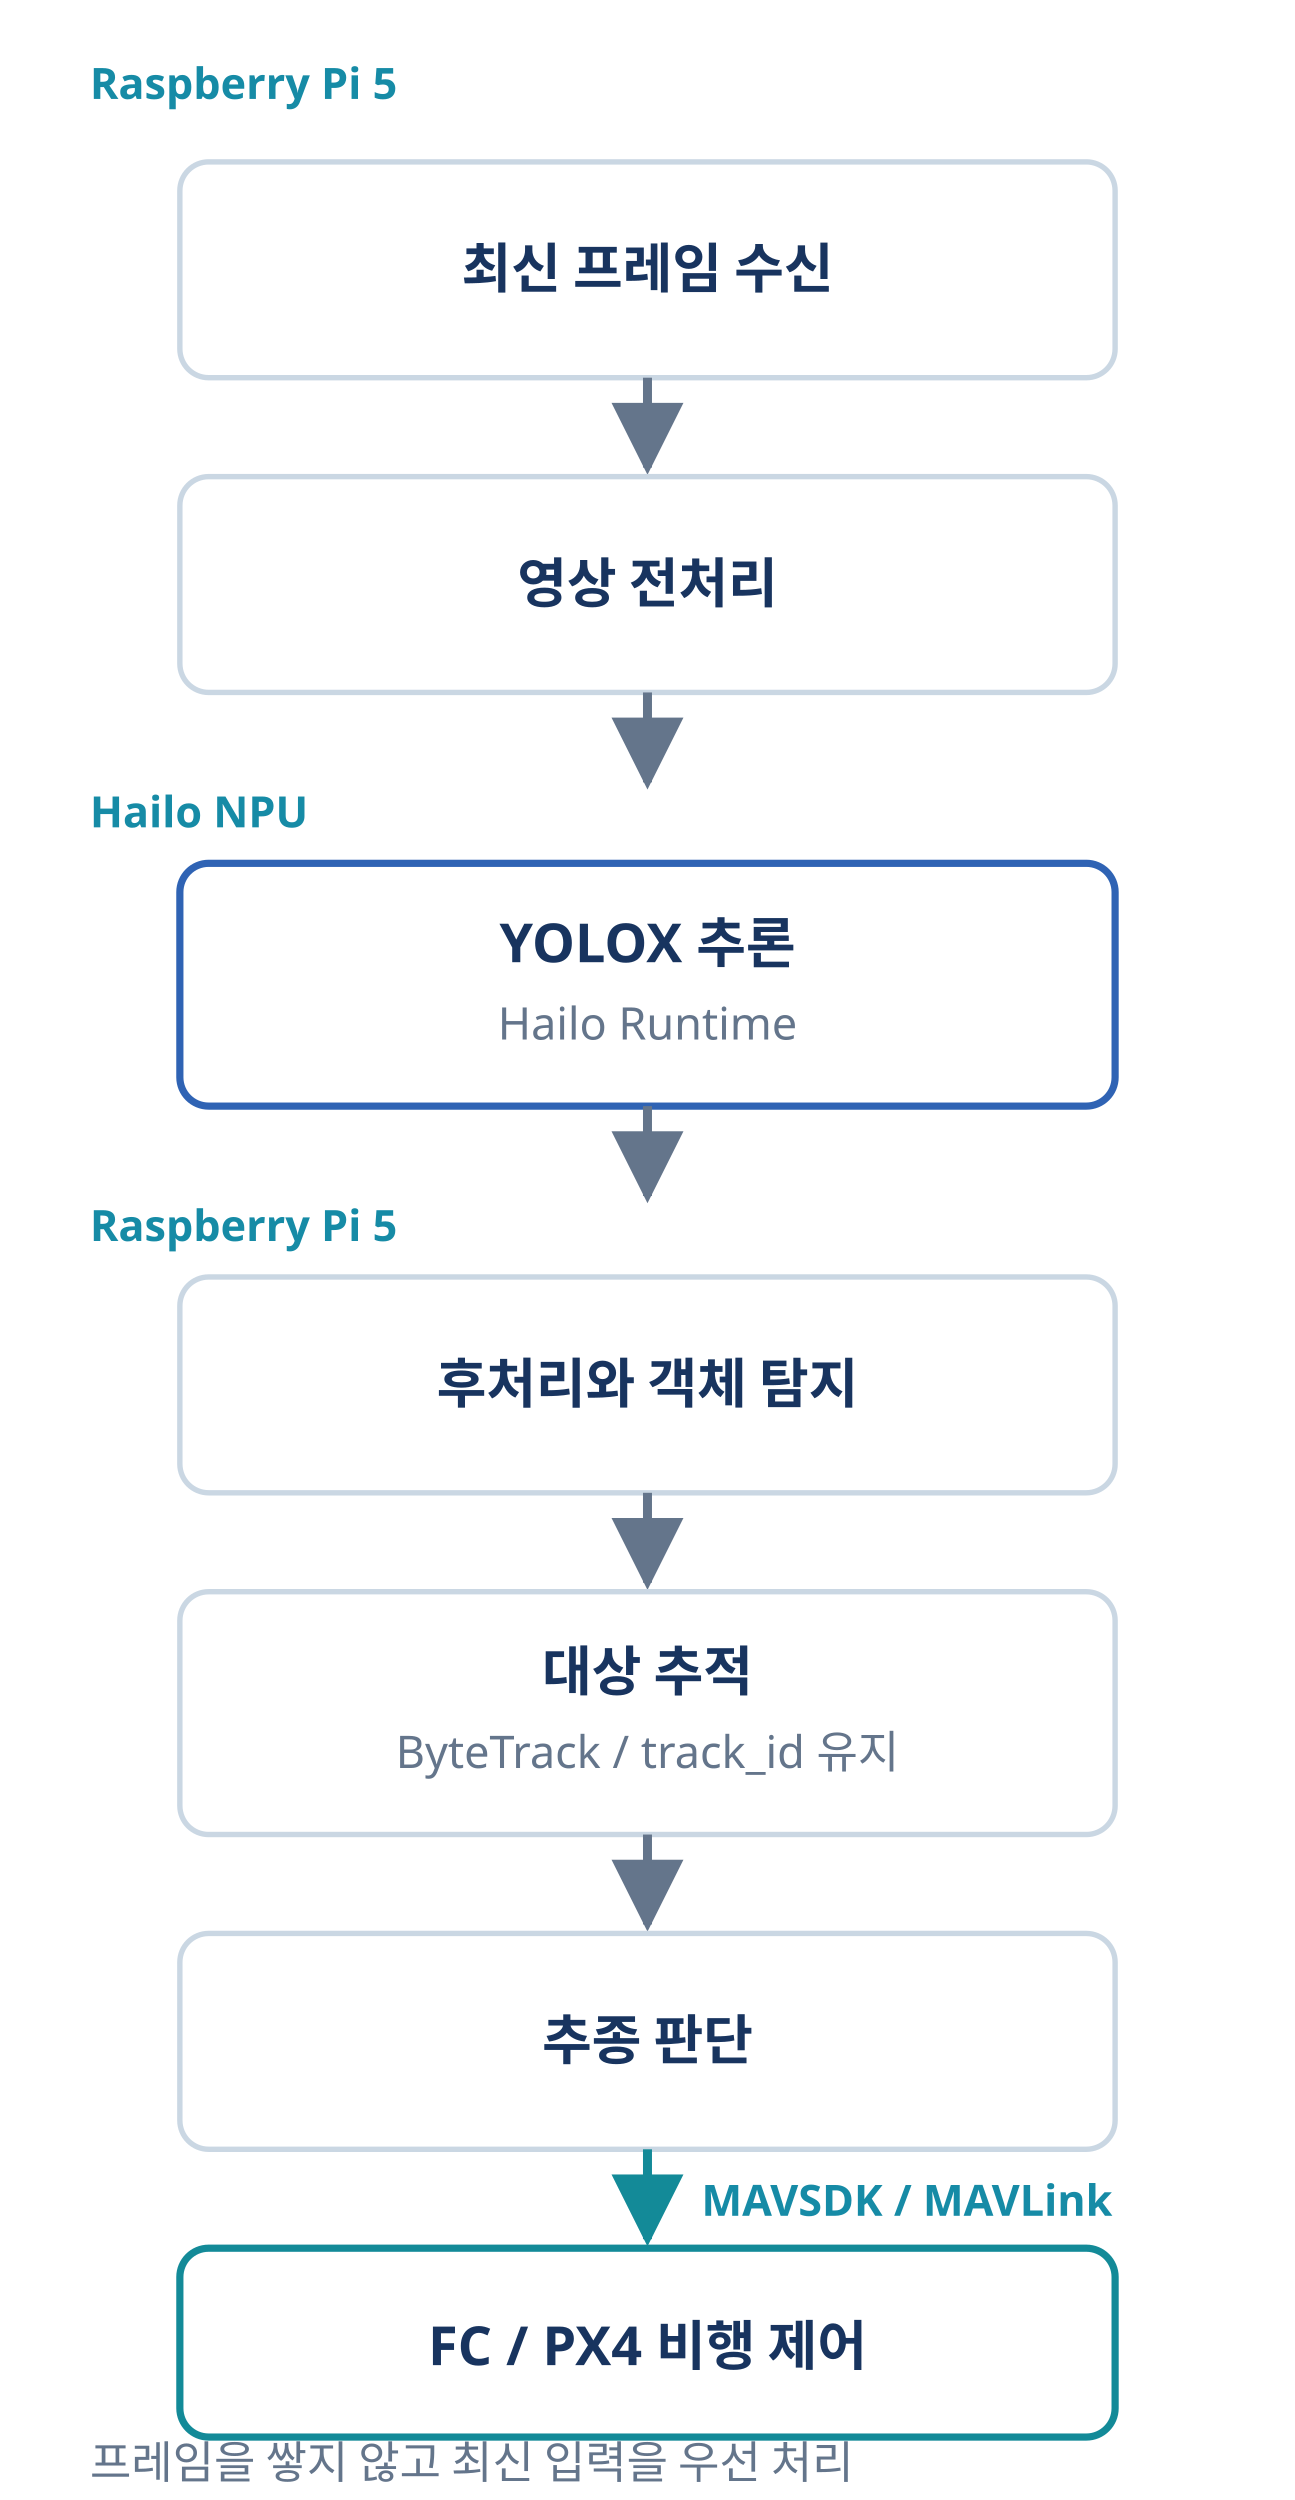
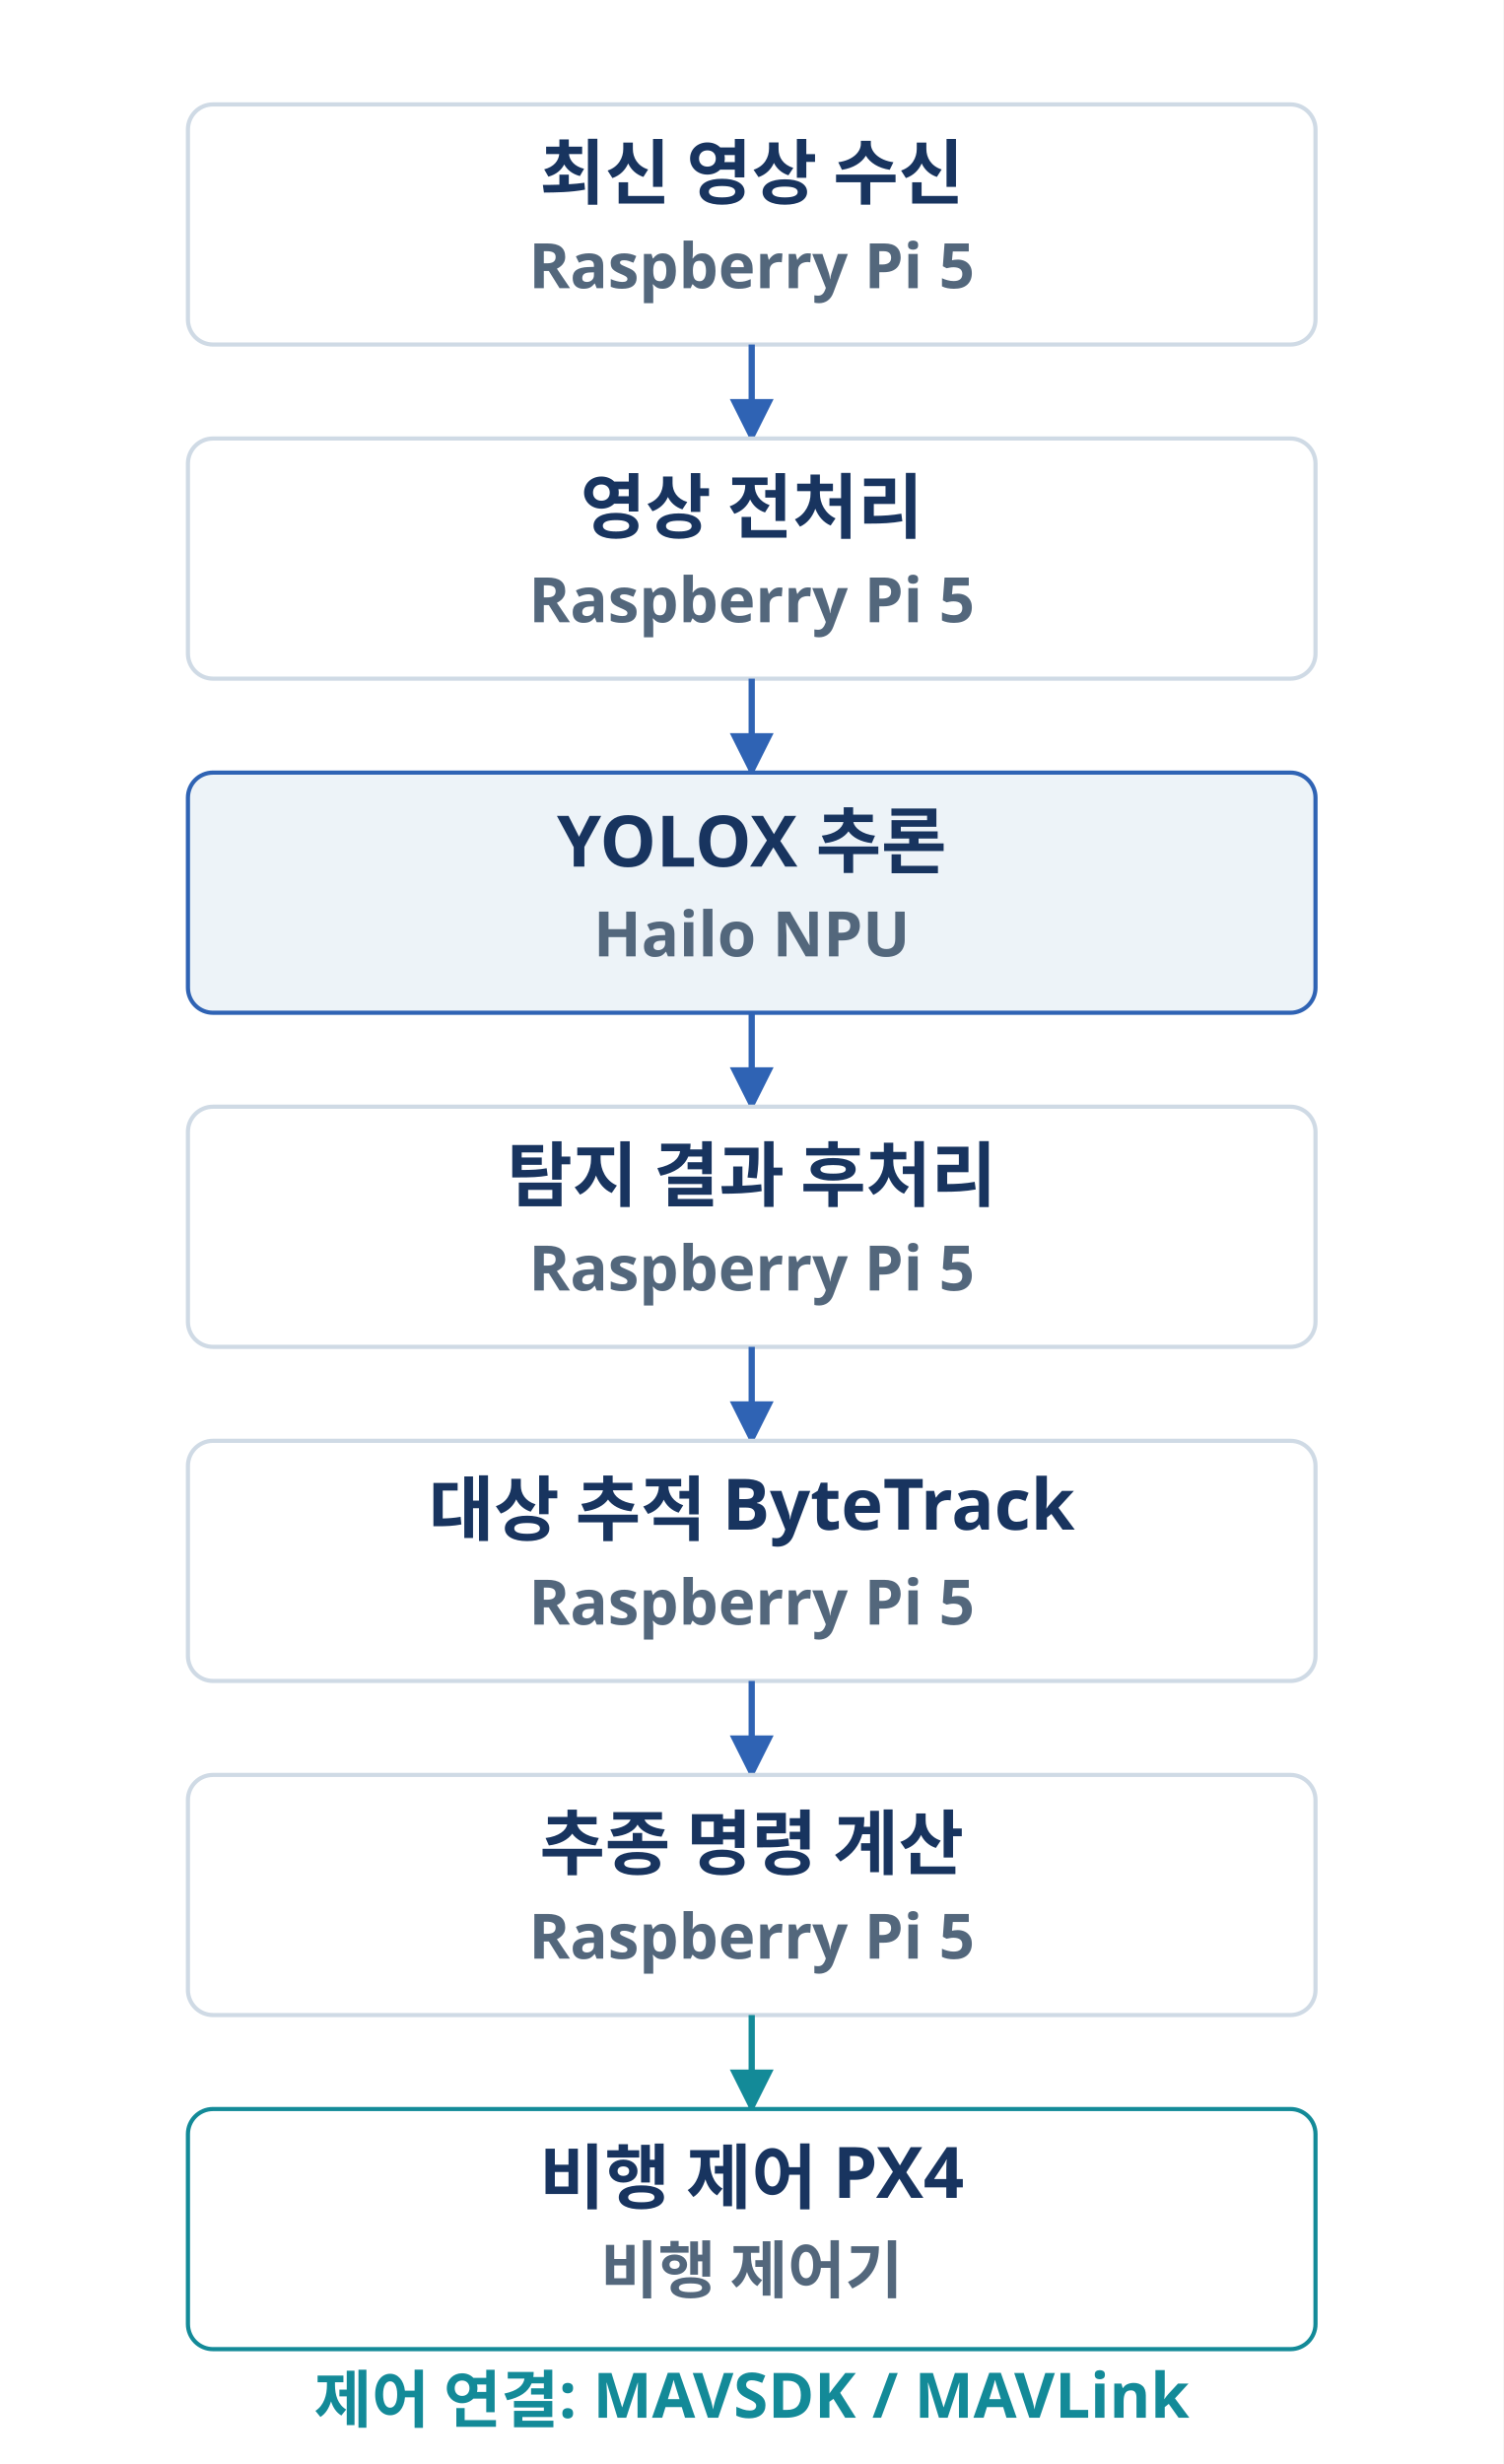
- <svg xmlns="http://www.w3.org/2000/svg" width="720" height="1390" viewBox="0 0 720 1390" role="img" aria-labelledby="title desc">
+ <svg xmlns="http://www.w3.org/2000/svg" width="720" height="1180" viewBox="0 0 720 1180" role="img" aria-labelledby="title desc">
  <defs>
-     <marker id="arrow" viewBox="0 0 10 10" refX="9" refY="5" markerWidth="8" markerHeight="8" orient="auto">
-       <path d="M0 0 10 5 0 10z" fill="#64758b" />
+     <marker id="blue" viewBox="0 0 10 10" refX="9" refY="5" markerWidth="7" markerHeight="7" orient="auto">
+       <path d="M0 0 10 5 0 10Z" fill="#2f63b4" />
    </marker>
-     <marker id="arrow-teal" viewBox="0 0 10 10" refX="9" refY="5" markerWidth="8" markerHeight="8" orient="auto">
-       <path d="M0 0 10 5 0 10z" fill="#138a98" />
+     <marker id="teal" viewBox="0 0 10 10" refX="9" refY="5" markerWidth="7" markerHeight="7" orient="auto">
+       <path d="M0 0 10 5 0 10Z" fill="#138a98" />
    </marker>
-     <style>
-       text{font-family:Pretendard,"Noto Sans KR",sans-serif;fill:#18345f}.box{fill:#fff;stroke:#cad7e3;stroke-width:3}.label{font-size:30px;font-weight:750}.sub{font-size:25px;fill:#64758b}.role{font-size:24px;font-weight:850;fill:#168ba6}.flow{fill:none;stroke:#64758b;stroke-width:5;marker-end:url(#arrow)}
-     </style>
+     <marker id="gray" viewBox="0 0 10 10" refX="9" refY="5" markerWidth="7" markerHeight="7" orient="auto">
+       <path d="M0 0 10 5 0 10Z" fill="#697e91" />
+     </marker>
  </defs>
-   <rect width="720" height="1390" fill="#fff" />
-   <text x="50" y="55" class="role">Raspberry Pi 5</text>
-   <rect x="100" y="90" width="520" height="120" rx="16" class="box" />
-   <text x="360" y="160" text-anchor="middle" class="label">최신 프레임 수신</text>
-   <path d="M360 210V260" class="flow" />
-   <rect x="100" y="265" width="520" height="120" rx="16" class="box" />
-   <text x="360" y="335" text-anchor="middle" class="label">영상 전처리</text>
-   <path d="M360 385V435" class="flow" />
-   <text x="50" y="460" class="role">Hailo NPU</text>
-   <rect x="100" y="480" width="520" height="135" rx="16" fill="#fff" stroke="#2f63b4" stroke-width="4" />
-   <text x="360" y="535" text-anchor="middle" class="label">YOLOX 추론</text>
-   <text x="360" y="578" text-anchor="middle" class="sub">Hailo Runtime</text>
-   <path d="M360 615V665" class="flow" />
-   <text x="50" y="690" class="role">Raspberry Pi 5</text>
-   <rect x="100" y="710" width="520" height="120" rx="16" class="box" />
-   <text x="360" y="780" text-anchor="middle" class="label">후처리와 객체 탐지</text>
-   <path d="M360 830V880" class="flow" />
-   <rect x="100" y="885" width="520" height="135" rx="16" class="box" />
-   <text x="360" y="940" text-anchor="middle" class="label">대상 추적</text>
-   <text x="360" y="983" text-anchor="middle" class="sub">ByteTrack / track_id 유지</text>
-   <path d="M360 1020V1070" class="flow" />
-   <rect x="100" y="1075" width="520" height="120" rx="16" class="box" />
-   <text x="360" y="1145" text-anchor="middle" class="label">추종 판단</text>
-   <path d="M360 1195V1245" fill="none" stroke="#138a98" stroke-width="5" marker-end="url(#arrow-teal)" />
-   <text x="390" y="1232" class="role">MAVSDK / MAVLink</text>
-   <rect x="100" y="1250" width="520" height="105" rx="16" fill="#fff" stroke="#138a98" stroke-width="4" />
-   <text x="360" y="1315" text-anchor="middle" class="label">FC / PX4 비행 제어</text>
-   <text x="50" y="1378" class="sub">프레임을 쌓지 않고 최신 입력을 우선 처리</text>
+   <style>text{font-family:Pretendard,"Noto Sans KR","Malgun Gothic",sans-serif;font-weight:650}</style>
+   <rect width="720" height="1180" fill="#fff" />
+   <rect x="90" y="50" width="540" height="115" rx="12" fill="#fff" stroke="#cfdae5" stroke-width="2" />
+   <text x="360" y="95" text-anchor="middle" font-size="34" fill="#18345f">최신 영상 수신</text>
+   <text x="360" y="138" text-anchor="middle" font-size="30" fill="#53677c">Raspberry Pi 5</text>
+   <path d="M360 165V210" fill="none" stroke="#2f63b4" stroke-width="3" marker-end="url(#blue)" />
+   <rect x="90" y="210" width="540" height="115" rx="12" fill="#fff" stroke="#cfdae5" stroke-width="2" />
+   <text x="360" y="255" text-anchor="middle" font-size="34" fill="#18345f">영상 전처리</text>
+   <text x="360" y="298" text-anchor="middle" font-size="30" fill="#53677c">Raspberry Pi 5</text>
+   <path d="M360 325V370" fill="none" stroke="#2f63b4" stroke-width="3" marker-end="url(#blue)" />
+   <rect x="90" y="370" width="540" height="115" rx="12" fill="#edf3f8" stroke="#2f63b4" stroke-width="2" />
+   <text x="360" y="415" text-anchor="middle" font-size="34" fill="#18345f">YOLOX 추론</text>
+   <text x="360" y="458" text-anchor="middle" font-size="30" fill="#53677c">Hailo NPU</text>
+   <path d="M360 485V530" fill="none" stroke="#2f63b4" stroke-width="3" marker-end="url(#blue)" />
+   <rect x="90" y="530" width="540" height="115" rx="12" fill="#fff" stroke="#cfdae5" stroke-width="2" />
+   <text x="360" y="575" text-anchor="middle" font-size="34" fill="#18345f">탐지 결과 후처리</text>
+   <text x="360" y="618" text-anchor="middle" font-size="30" fill="#53677c">Raspberry Pi 5</text>
+   <path d="M360 645V690" fill="none" stroke="#2f63b4" stroke-width="3" marker-end="url(#blue)" />
+   <rect x="90" y="690" width="540" height="115" rx="12" fill="#fff" stroke="#cfdae5" stroke-width="2" />
+   <text x="360" y="735" text-anchor="middle" font-size="34" fill="#18345f">대상 추적 ByteTrack</text>
+   <text x="360" y="778" text-anchor="middle" font-size="30" fill="#53677c">Raspberry Pi 5</text>
+   <path d="M360 805V850" fill="none" stroke="#2f63b4" stroke-width="3" marker-end="url(#blue)" />
+   <rect x="90" y="850" width="540" height="115" rx="12" fill="#fff" stroke="#cfdae5" stroke-width="2" />
+   <text x="360" y="895" text-anchor="middle" font-size="34" fill="#18345f">추종 명령 계산</text>
+   <text x="360" y="938" text-anchor="middle" font-size="30" fill="#53677c">Raspberry Pi 5</text>
+   <path d="M360 965V1010" fill="none" stroke="#138a98" stroke-width="3" marker-end="url(#teal)" />
+   <rect x="90" y="1010" width="540" height="115" rx="12" fill="#fff" stroke="#138a98" stroke-width="2" />
+   <text x="360" y="1055" text-anchor="middle" font-size="34" fill="#18345f">비행 제어 PX4</text>
+   <text x="360" y="1098" text-anchor="middle" font-size="30" fill="#53677c">비행 제어기</text>
+   <text x="360" y="1160" text-anchor="middle" font-size="30" fill="#138a98">제어 연결: MAVSDK / MAVLink</text>
</svg>
